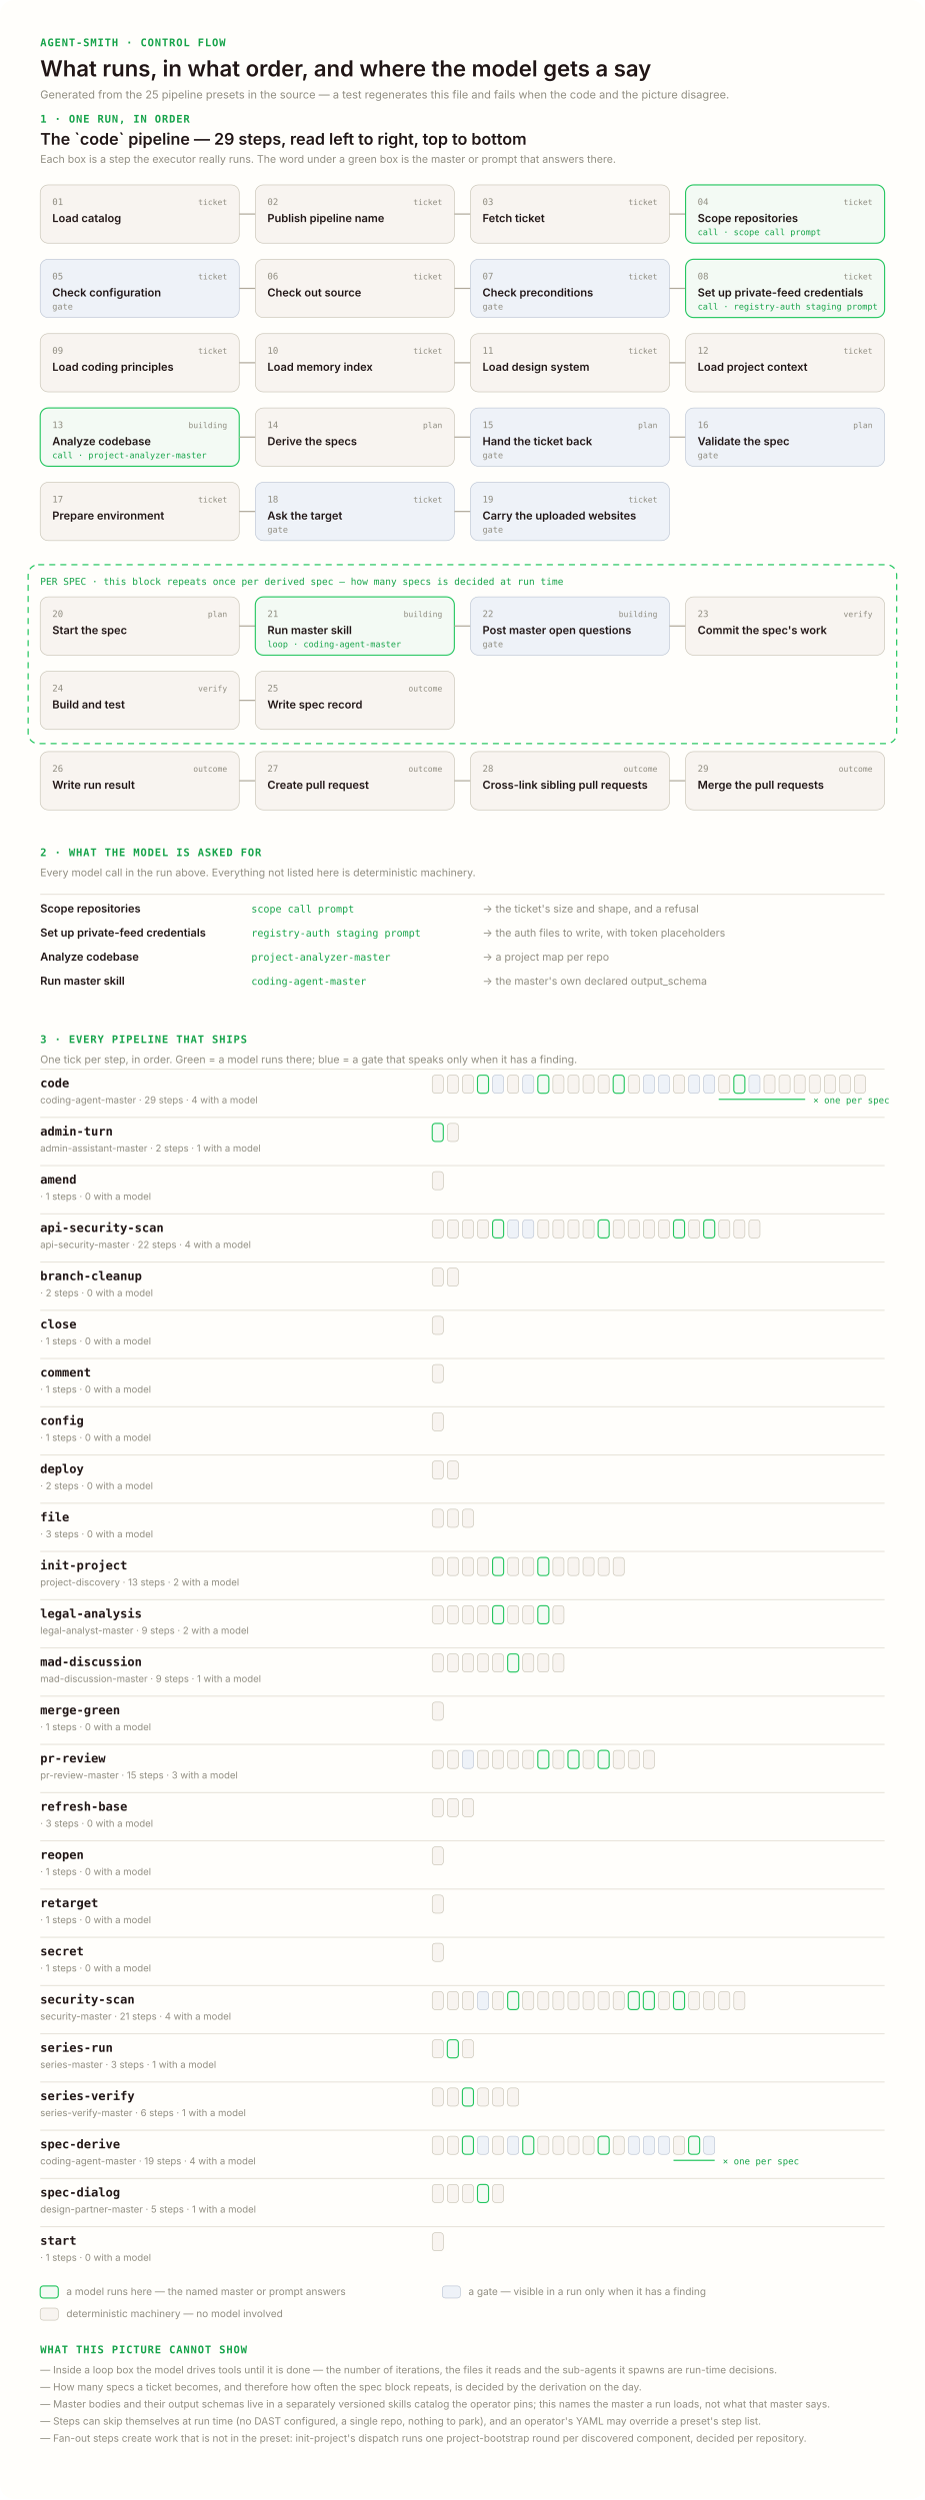
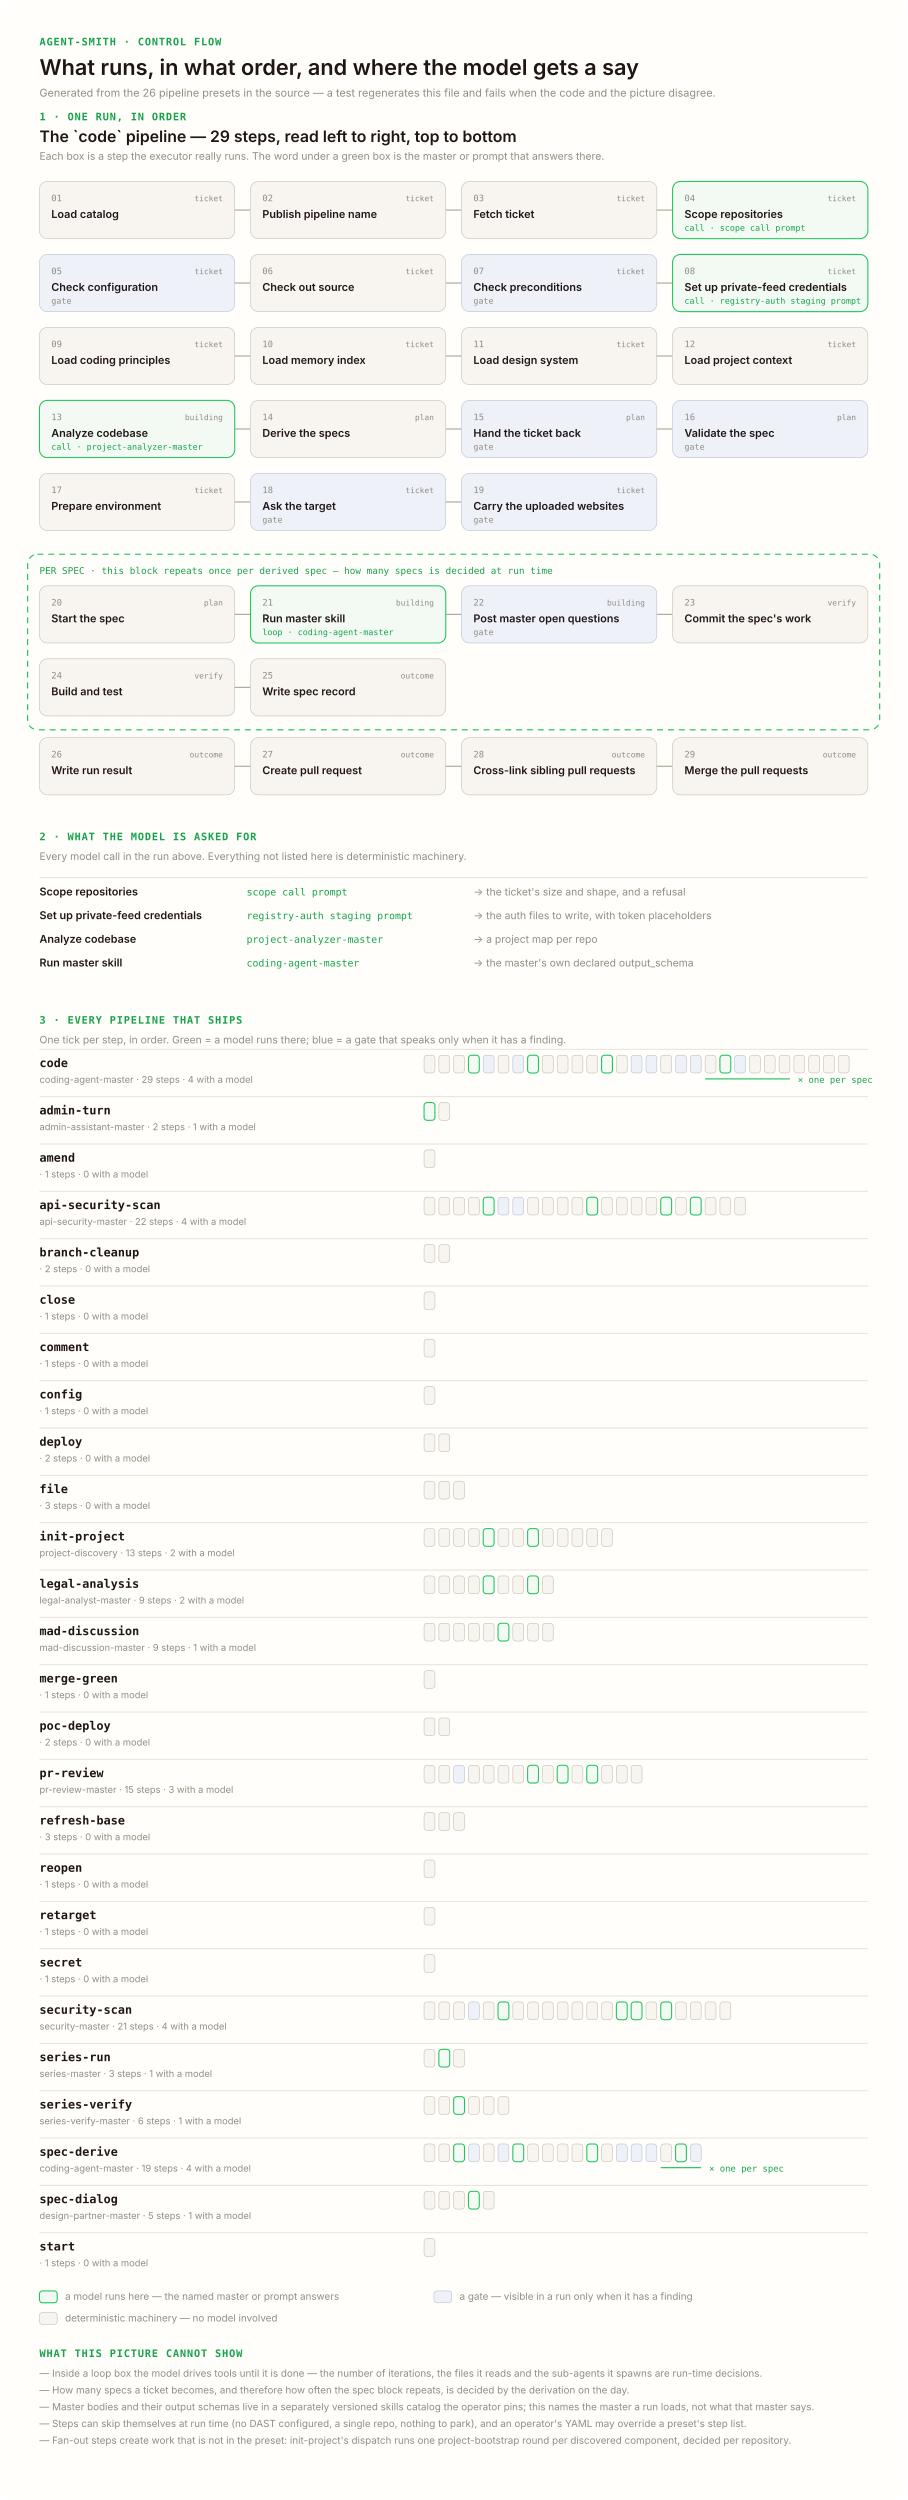
- <svg xmlns="http://www.w3.org/2000/svg" viewBox="0 0 920 2487" role="img" aria-labelledby="cf-title cf-desc">
+ <svg xmlns="http://www.w3.org/2000/svg" viewBox="0 0 920 2535" role="img" aria-labelledby="cf-title cf-desc">
  <style>
    .cf-bg        { fill: #fffefb; }
    .cf-surface   { fill: #f8f4f0; stroke: #c5c0b1; stroke-width: 0.6; }
    .cf-gate      { fill: #eef2f8; stroke: #b7c1d1; stroke-width: 0.6; }
    .cf-model     { fill: #f3faf4; stroke: #22c55e; stroke-width: 1.1; }
    .cf-block     { fill: none;    stroke: #22c55e; stroke-width: 1.2; stroke-dasharray: 6 5; }
    .cf-blockline { stroke: #22c55e; stroke-width: 1.2; }
    .cf-flow      { stroke: #b0a99a; stroke-width: 1.2; }
    .cf-rule      { stroke: #e6e2d8; stroke-width: 1; }
    .cf-text      { fill: #201515; font-family: 'Inter', system-ui, sans-serif; }
    .cf-mute      { fill: #8f8c80; font-family: 'Inter', system-ui, sans-serif; }
    .cf-mono      { fill: #201515; font-family: 'IBM Plex Mono', ui-monospace, monospace; }
    .cf-mono-mute { fill: #8f8c80; font-family: 'IBM Plex Mono', ui-monospace, monospace; }
    .cf-accent    { fill: #16a34a; font-family: 'IBM Plex Mono', ui-monospace, monospace; }
    .cf-tag       { fill: #16a34a; font-family: 'IBM Plex Mono', ui-monospace, monospace; letter-spacing: 0.8px; }
  </style>
-   <rect width="920" height="2487" rx="14" class="cf-bg" />
+   <rect width="920" height="2535" rx="14" class="cf-bg" />
  <text x="40" y="46" class="cf-tag" font-size="10.5" font-weight="600" text-anchor="start">AGENT-SMITH · CONTROL FLOW</text>
  <text x="40" y="76" class="cf-text" font-size="22" font-weight="600" text-anchor="start">What runs, in what order, and where the model gets a say</text>
-   <text x="40" y="98" class="cf-mute" font-size="11" font-weight="400" text-anchor="start">Generated from the 25 pipeline presets in the source — a test regenerates this file and fails when the code and the picture disagree.</text>
+   <text x="40" y="98" class="cf-mute" font-size="11" font-weight="400" text-anchor="start">Generated from the 26 pipeline presets in the source — a test regenerates this file and fails when the code and the picture disagree.</text>
  <text x="40" y="122" class="cf-tag" font-size="10.5" font-weight="600" text-anchor="start">1 · ONE RUN, IN ORDER</text>
  <text x="40" y="144" class="cf-text" font-size="16" font-weight="600" text-anchor="start">The `code` pipeline — 29 steps, read left to right, top to bottom</text>
  <text x="40" y="162" class="cf-mute" font-size="10.5" font-weight="400" text-anchor="start">Each box is a step the executor really runs. The word under a green box is the master or prompt that answers there.</text>
  <rect x="40" y="184" width="198" height="58" rx="8" class="cf-surface" />
  <text x="52" y="204" class="cf-mono-mute" font-size="9" font-weight="400" text-anchor="start">01</text>
  <text x="226" y="204" class="cf-mono-mute" font-size="8" font-weight="400" text-anchor="end">ticket</text>
  <text x="52" y="221" class="cf-text" font-size="11" font-weight="600" text-anchor="start">Load catalog</text>
  <line x1="238" y1="213" x2="254" y2="213" class="cf-flow" />
  <rect x="254" y="184" width="198" height="58" rx="8" class="cf-surface" />
  <text x="266" y="204" class="cf-mono-mute" font-size="9" font-weight="400" text-anchor="start">02</text>
  <text x="440" y="204" class="cf-mono-mute" font-size="8" font-weight="400" text-anchor="end">ticket</text>
  <text x="266" y="221" class="cf-text" font-size="11" font-weight="600" text-anchor="start">Publish pipeline name</text>
  <line x1="452" y1="213" x2="468" y2="213" class="cf-flow" />
  <rect x="468" y="184" width="198" height="58" rx="8" class="cf-surface" />
  <text x="480" y="204" class="cf-mono-mute" font-size="9" font-weight="400" text-anchor="start">03</text>
  <text x="654" y="204" class="cf-mono-mute" font-size="8" font-weight="400" text-anchor="end">ticket</text>
  <text x="480" y="221" class="cf-text" font-size="11" font-weight="600" text-anchor="start">Fetch ticket</text>
  <line x1="666" y1="213" x2="682" y2="213" class="cf-flow" />
  <rect x="682" y="184" width="198" height="58" rx="8" class="cf-model" />
  <text x="694" y="204" class="cf-mono-mute" font-size="9" font-weight="400" text-anchor="start">04</text>
  <text x="868" y="204" class="cf-mono-mute" font-size="8" font-weight="400" text-anchor="end">ticket</text>
  <text x="694" y="221" class="cf-text" font-size="11" font-weight="600" text-anchor="start">Scope repositories</text>
  <text x="694" y="234" class="cf-accent" font-size="8.5" font-weight="400" text-anchor="start">call · scope call prompt</text>
  <rect x="40" y="258" width="198" height="58" rx="8" class="cf-gate" />
  <text x="52" y="278" class="cf-mono-mute" font-size="9" font-weight="400" text-anchor="start">05</text>
  <text x="226" y="278" class="cf-mono-mute" font-size="8" font-weight="400" text-anchor="end">ticket</text>
  <text x="52" y="295" class="cf-text" font-size="11" font-weight="600" text-anchor="start">Check configuration</text>
  <text x="52" y="308" class="cf-mono-mute" font-size="8.5" font-weight="400" text-anchor="start">gate</text>
  <line x1="238" y1="287" x2="254" y2="287" class="cf-flow" />
  <rect x="254" y="258" width="198" height="58" rx="8" class="cf-surface" />
  <text x="266" y="278" class="cf-mono-mute" font-size="9" font-weight="400" text-anchor="start">06</text>
  <text x="440" y="278" class="cf-mono-mute" font-size="8" font-weight="400" text-anchor="end">ticket</text>
  <text x="266" y="295" class="cf-text" font-size="11" font-weight="600" text-anchor="start">Check out source</text>
  <line x1="452" y1="287" x2="468" y2="287" class="cf-flow" />
  <rect x="468" y="258" width="198" height="58" rx="8" class="cf-gate" />
  <text x="480" y="278" class="cf-mono-mute" font-size="9" font-weight="400" text-anchor="start">07</text>
  <text x="654" y="278" class="cf-mono-mute" font-size="8" font-weight="400" text-anchor="end">ticket</text>
  <text x="480" y="295" class="cf-text" font-size="11" font-weight="600" text-anchor="start">Check preconditions</text>
  <text x="480" y="308" class="cf-mono-mute" font-size="8.5" font-weight="400" text-anchor="start">gate</text>
  <line x1="666" y1="287" x2="682" y2="287" class="cf-flow" />
  <rect x="682" y="258" width="198" height="58" rx="8" class="cf-model" />
  <text x="694" y="278" class="cf-mono-mute" font-size="9" font-weight="400" text-anchor="start">08</text>
  <text x="868" y="278" class="cf-mono-mute" font-size="8" font-weight="400" text-anchor="end">ticket</text>
  <text x="694" y="295" class="cf-text" font-size="11" font-weight="600" text-anchor="start">Set up private-feed credentials</text>
  <text x="694" y="308" class="cf-accent" font-size="8.5" font-weight="400" text-anchor="start">call · registry-auth staging prompt</text>
  <rect x="40" y="332" width="198" height="58" rx="8" class="cf-surface" />
  <text x="52" y="352" class="cf-mono-mute" font-size="9" font-weight="400" text-anchor="start">09</text>
  <text x="226" y="352" class="cf-mono-mute" font-size="8" font-weight="400" text-anchor="end">ticket</text>
  <text x="52" y="369" class="cf-text" font-size="11" font-weight="600" text-anchor="start">Load coding principles</text>
  <line x1="238" y1="361" x2="254" y2="361" class="cf-flow" />
  <rect x="254" y="332" width="198" height="58" rx="8" class="cf-surface" />
  <text x="266" y="352" class="cf-mono-mute" font-size="9" font-weight="400" text-anchor="start">10</text>
  <text x="440" y="352" class="cf-mono-mute" font-size="8" font-weight="400" text-anchor="end">ticket</text>
  <text x="266" y="369" class="cf-text" font-size="11" font-weight="600" text-anchor="start">Load memory index</text>
  <line x1="452" y1="361" x2="468" y2="361" class="cf-flow" />
  <rect x="468" y="332" width="198" height="58" rx="8" class="cf-surface" />
  <text x="480" y="352" class="cf-mono-mute" font-size="9" font-weight="400" text-anchor="start">11</text>
  <text x="654" y="352" class="cf-mono-mute" font-size="8" font-weight="400" text-anchor="end">ticket</text>
  <text x="480" y="369" class="cf-text" font-size="11" font-weight="600" text-anchor="start">Load design system</text>
  <line x1="666" y1="361" x2="682" y2="361" class="cf-flow" />
  <rect x="682" y="332" width="198" height="58" rx="8" class="cf-surface" />
  <text x="694" y="352" class="cf-mono-mute" font-size="9" font-weight="400" text-anchor="start">12</text>
  <text x="868" y="352" class="cf-mono-mute" font-size="8" font-weight="400" text-anchor="end">ticket</text>
  <text x="694" y="369" class="cf-text" font-size="11" font-weight="600" text-anchor="start">Load project context</text>
  <rect x="40" y="406" width="198" height="58" rx="8" class="cf-model" />
  <text x="52" y="426" class="cf-mono-mute" font-size="9" font-weight="400" text-anchor="start">13</text>
  <text x="226" y="426" class="cf-mono-mute" font-size="8" font-weight="400" text-anchor="end">building</text>
  <text x="52" y="443" class="cf-text" font-size="11" font-weight="600" text-anchor="start">Analyze codebase</text>
  <text x="52" y="456" class="cf-accent" font-size="8.5" font-weight="400" text-anchor="start">call · project-analyzer-master</text>
  <line x1="238" y1="435" x2="254" y2="435" class="cf-flow" />
  <rect x="254" y="406" width="198" height="58" rx="8" class="cf-surface" />
  <text x="266" y="426" class="cf-mono-mute" font-size="9" font-weight="400" text-anchor="start">14</text>
  <text x="440" y="426" class="cf-mono-mute" font-size="8" font-weight="400" text-anchor="end">plan</text>
  <text x="266" y="443" class="cf-text" font-size="11" font-weight="600" text-anchor="start">Derive the specs</text>
  <line x1="452" y1="435" x2="468" y2="435" class="cf-flow" />
  <rect x="468" y="406" width="198" height="58" rx="8" class="cf-gate" />
  <text x="480" y="426" class="cf-mono-mute" font-size="9" font-weight="400" text-anchor="start">15</text>
  <text x="654" y="426" class="cf-mono-mute" font-size="8" font-weight="400" text-anchor="end">plan</text>
  <text x="480" y="443" class="cf-text" font-size="11" font-weight="600" text-anchor="start">Hand the ticket back</text>
  <text x="480" y="456" class="cf-mono-mute" font-size="8.5" font-weight="400" text-anchor="start">gate</text>
  <line x1="666" y1="435" x2="682" y2="435" class="cf-flow" />
  <rect x="682" y="406" width="198" height="58" rx="8" class="cf-gate" />
  <text x="694" y="426" class="cf-mono-mute" font-size="9" font-weight="400" text-anchor="start">16</text>
  <text x="868" y="426" class="cf-mono-mute" font-size="8" font-weight="400" text-anchor="end">plan</text>
  <text x="694" y="443" class="cf-text" font-size="11" font-weight="600" text-anchor="start">Validate the spec</text>
  <text x="694" y="456" class="cf-mono-mute" font-size="8.5" font-weight="400" text-anchor="start">gate</text>
  <rect x="40" y="480" width="198" height="58" rx="8" class="cf-surface" />
  <text x="52" y="500" class="cf-mono-mute" font-size="9" font-weight="400" text-anchor="start">17</text>
  <text x="226" y="500" class="cf-mono-mute" font-size="8" font-weight="400" text-anchor="end">ticket</text>
  <text x="52" y="517" class="cf-text" font-size="11" font-weight="600" text-anchor="start">Prepare environment</text>
  <line x1="238" y1="509" x2="254" y2="509" class="cf-flow" />
  <rect x="254" y="480" width="198" height="58" rx="8" class="cf-gate" />
  <text x="266" y="500" class="cf-mono-mute" font-size="9" font-weight="400" text-anchor="start">18</text>
  <text x="440" y="500" class="cf-mono-mute" font-size="8" font-weight="400" text-anchor="end">ticket</text>
  <text x="266" y="517" class="cf-text" font-size="11" font-weight="600" text-anchor="start">Ask the target</text>
  <text x="266" y="530" class="cf-mono-mute" font-size="8.5" font-weight="400" text-anchor="start">gate</text>
  <line x1="452" y1="509" x2="468" y2="509" class="cf-flow" />
  <rect x="468" y="480" width="198" height="58" rx="8" class="cf-gate" />
  <text x="480" y="500" class="cf-mono-mute" font-size="9" font-weight="400" text-anchor="start">19</text>
  <text x="654" y="500" class="cf-mono-mute" font-size="8" font-weight="400" text-anchor="end">ticket</text>
  <text x="480" y="517" class="cf-text" font-size="11" font-weight="600" text-anchor="start">Carry the uploaded websites</text>
  <text x="480" y="530" class="cf-mono-mute" font-size="8.5" font-weight="400" text-anchor="start">gate</text>
  <rect x="28" y="562" width="864" height="178" rx="10" class="cf-block" />
  <text x="40" y="582" class="cf-accent" font-size="9.5" font-weight="400" text-anchor="start">PER SPEC · this block repeats once per derived spec — how many specs is decided at run time</text>
  <rect x="40" y="594" width="198" height="58" rx="8" class="cf-surface" />
  <text x="52" y="614" class="cf-mono-mute" font-size="9" font-weight="400" text-anchor="start">20</text>
  <text x="226" y="614" class="cf-mono-mute" font-size="8" font-weight="400" text-anchor="end">plan</text>
  <text x="52" y="631" class="cf-text" font-size="11" font-weight="600" text-anchor="start">Start the spec</text>
  <line x1="238" y1="623" x2="254" y2="623" class="cf-flow" />
  <rect x="254" y="594" width="198" height="58" rx="8" class="cf-model" />
  <text x="266" y="614" class="cf-mono-mute" font-size="9" font-weight="400" text-anchor="start">21</text>
  <text x="440" y="614" class="cf-mono-mute" font-size="8" font-weight="400" text-anchor="end">building</text>
  <text x="266" y="631" class="cf-text" font-size="11" font-weight="600" text-anchor="start">Run master skill</text>
  <text x="266" y="644" class="cf-accent" font-size="8.5" font-weight="400" text-anchor="start">loop · coding-agent-master</text>
  <line x1="452" y1="623" x2="468" y2="623" class="cf-flow" />
  <rect x="468" y="594" width="198" height="58" rx="8" class="cf-gate" />
  <text x="480" y="614" class="cf-mono-mute" font-size="9" font-weight="400" text-anchor="start">22</text>
  <text x="654" y="614" class="cf-mono-mute" font-size="8" font-weight="400" text-anchor="end">building</text>
  <text x="480" y="631" class="cf-text" font-size="11" font-weight="600" text-anchor="start">Post master open questions</text>
  <text x="480" y="644" class="cf-mono-mute" font-size="8.5" font-weight="400" text-anchor="start">gate</text>
  <line x1="666" y1="623" x2="682" y2="623" class="cf-flow" />
  <rect x="682" y="594" width="198" height="58" rx="8" class="cf-surface" />
  <text x="694" y="614" class="cf-mono-mute" font-size="9" font-weight="400" text-anchor="start">23</text>
  <text x="868" y="614" class="cf-mono-mute" font-size="8" font-weight="400" text-anchor="end">verify</text>
  <text x="694" y="631" class="cf-text" font-size="11" font-weight="600" text-anchor="start">Commit the spec's work</text>
  <rect x="40" y="668" width="198" height="58" rx="8" class="cf-surface" />
  <text x="52" y="688" class="cf-mono-mute" font-size="9" font-weight="400" text-anchor="start">24</text>
  <text x="226" y="688" class="cf-mono-mute" font-size="8" font-weight="400" text-anchor="end">verify</text>
  <text x="52" y="705" class="cf-text" font-size="11" font-weight="600" text-anchor="start">Build and test</text>
  <line x1="238" y1="697" x2="254" y2="697" class="cf-flow" />
  <rect x="254" y="668" width="198" height="58" rx="8" class="cf-surface" />
  <text x="266" y="688" class="cf-mono-mute" font-size="9" font-weight="400" text-anchor="start">25</text>
  <text x="440" y="688" class="cf-mono-mute" font-size="8" font-weight="400" text-anchor="end">outcome</text>
  <text x="266" y="705" class="cf-text" font-size="11" font-weight="600" text-anchor="start">Write spec record</text>
  <rect x="40" y="748" width="198" height="58" rx="8" class="cf-surface" />
  <text x="52" y="768" class="cf-mono-mute" font-size="9" font-weight="400" text-anchor="start">26</text>
  <text x="226" y="768" class="cf-mono-mute" font-size="8" font-weight="400" text-anchor="end">outcome</text>
  <text x="52" y="785" class="cf-text" font-size="11" font-weight="600" text-anchor="start">Write run result</text>
  <line x1="238" y1="777" x2="254" y2="777" class="cf-flow" />
  <rect x="254" y="748" width="198" height="58" rx="8" class="cf-surface" />
  <text x="266" y="768" class="cf-mono-mute" font-size="9" font-weight="400" text-anchor="start">27</text>
  <text x="440" y="768" class="cf-mono-mute" font-size="8" font-weight="400" text-anchor="end">outcome</text>
  <text x="266" y="785" class="cf-text" font-size="11" font-weight="600" text-anchor="start">Create pull request</text>
  <line x1="452" y1="777" x2="468" y2="777" class="cf-flow" />
  <rect x="468" y="748" width="198" height="58" rx="8" class="cf-surface" />
  <text x="480" y="768" class="cf-mono-mute" font-size="9" font-weight="400" text-anchor="start">28</text>
  <text x="654" y="768" class="cf-mono-mute" font-size="8" font-weight="400" text-anchor="end">outcome</text>
  <text x="480" y="785" class="cf-text" font-size="11" font-weight="600" text-anchor="start">Cross-link sibling pull requests</text>
  <line x1="666" y1="777" x2="682" y2="777" class="cf-flow" />
  <rect x="682" y="748" width="198" height="58" rx="8" class="cf-surface" />
  <text x="694" y="768" class="cf-mono-mute" font-size="9" font-weight="400" text-anchor="start">29</text>
  <text x="868" y="768" class="cf-mono-mute" font-size="8" font-weight="400" text-anchor="end">outcome</text>
  <text x="694" y="785" class="cf-text" font-size="11" font-weight="600" text-anchor="start">Merge the pull requests</text>
  <text x="40" y="852" class="cf-tag" font-size="10.5" font-weight="600" text-anchor="start">2 · WHAT THE MODEL IS ASKED FOR</text>
  <text x="40" y="872" class="cf-mute" font-size="10.5" font-weight="400" text-anchor="start">Every model call in the run above. Everything not listed here is deterministic machinery.</text>
  <line x1="40" y1="890" x2="880" y2="890" class="cf-rule" />
  <text x="40" y="908" class="cf-text" font-size="11" font-weight="600" text-anchor="start">Scope repositories</text>
  <text x="250" y="908" class="cf-accent" font-size="10" font-weight="400" text-anchor="start">scope call prompt</text>
  <text x="480" y="908" class="cf-mute" font-size="10.5" font-weight="400" text-anchor="start">→ the ticket's size and shape, and a refusal</text>
  <text x="40" y="932" class="cf-text" font-size="11" font-weight="600" text-anchor="start">Set up private-feed credentials</text>
  <text x="250" y="932" class="cf-accent" font-size="10" font-weight="400" text-anchor="start">registry-auth staging prompt</text>
  <text x="480" y="932" class="cf-mute" font-size="10.5" font-weight="400" text-anchor="start">→ the auth files to write, with token placeholders</text>
  <text x="40" y="956" class="cf-text" font-size="11" font-weight="600" text-anchor="start">Analyze codebase</text>
  <text x="250" y="956" class="cf-accent" font-size="10" font-weight="400" text-anchor="start">project-analyzer-master</text>
  <text x="480" y="956" class="cf-mute" font-size="10.5" font-weight="400" text-anchor="start">→ a project map per repo</text>
  <text x="40" y="980" class="cf-text" font-size="11" font-weight="600" text-anchor="start">Run master skill</text>
  <text x="250" y="980" class="cf-accent" font-size="10" font-weight="400" text-anchor="start">coding-agent-master</text>
  <text x="480" y="980" class="cf-mute" font-size="10.5" font-weight="400" text-anchor="start">→ the master's own declared output_schema</text>
  <text x="40" y="1038" class="cf-tag" font-size="10.5" font-weight="600" text-anchor="start">3 · EVERY PIPELINE THAT SHIPS</text>
  <text x="40" y="1058" class="cf-mute" font-size="10.5" font-weight="400" text-anchor="start">One tick per step, in order. Green = a model runs there; blue = a gate that speaks only when it has a finding.</text>
  <line x1="40" y1="1064" x2="880" y2="1064" class="cf-rule" />
  <text x="40" y="1082" class="cf-mono" font-size="12" font-weight="600" text-anchor="start">code</text>
  <text x="40" y="1098" class="cf-mute" font-size="9.5" font-weight="400" text-anchor="start">coding-agent-master · 29 steps · 4 with a model</text>
  <rect x="430" y="1070" width="11" height="18" rx="3" class="cf-surface" />
  <rect x="445" y="1070" width="11" height="18" rx="3" class="cf-surface" />
  <rect x="460" y="1070" width="11" height="18" rx="3" class="cf-surface" />
  <rect x="475" y="1070" width="11" height="18" rx="3" class="cf-model" />
  <rect x="490" y="1070" width="11" height="18" rx="3" class="cf-gate" />
  <rect x="505" y="1070" width="11" height="18" rx="3" class="cf-surface" />
  <rect x="520" y="1070" width="11" height="18" rx="3" class="cf-gate" />
  <rect x="535" y="1070" width="11" height="18" rx="3" class="cf-model" />
  <rect x="550" y="1070" width="11" height="18" rx="3" class="cf-surface" />
  <rect x="565" y="1070" width="11" height="18" rx="3" class="cf-surface" />
  <rect x="580" y="1070" width="11" height="18" rx="3" class="cf-surface" />
  <rect x="595" y="1070" width="11" height="18" rx="3" class="cf-surface" />
  <rect x="610" y="1070" width="11" height="18" rx="3" class="cf-model" />
  <rect x="625" y="1070" width="11" height="18" rx="3" class="cf-surface" />
  <rect x="640" y="1070" width="11" height="18" rx="3" class="cf-gate" />
  <rect x="655" y="1070" width="11" height="18" rx="3" class="cf-gate" />
  <rect x="670" y="1070" width="11" height="18" rx="3" class="cf-surface" />
  <rect x="685" y="1070" width="11" height="18" rx="3" class="cf-gate" />
  <rect x="700" y="1070" width="11" height="18" rx="3" class="cf-gate" />
  <rect x="715" y="1070" width="11" height="18" rx="3" class="cf-surface" />
  <rect x="730" y="1070" width="11" height="18" rx="3" class="cf-model" />
  <rect x="745" y="1070" width="11" height="18" rx="3" class="cf-gate" />
  <rect x="760" y="1070" width="11" height="18" rx="3" class="cf-surface" />
  <rect x="775" y="1070" width="11" height="18" rx="3" class="cf-surface" />
  <rect x="790" y="1070" width="11" height="18" rx="3" class="cf-surface" />
  <rect x="805" y="1070" width="11" height="18" rx="3" class="cf-surface" />
  <rect x="820" y="1070" width="11" height="18" rx="3" class="cf-surface" />
  <rect x="835" y="1070" width="11" height="18" rx="3" class="cf-surface" />
  <rect x="850" y="1070" width="11" height="18" rx="3" class="cf-surface" />
  <line x1="715" y1="1094" x2="801" y2="1094" class="cf-blockline" />
  <text x="809" y="1098" class="cf-accent" font-size="9" font-weight="400" text-anchor="start">× one per spec</text>
  <line x1="40" y1="1112" x2="880" y2="1112" class="cf-rule" />
  <text x="40" y="1130" class="cf-mono" font-size="12" font-weight="600" text-anchor="start">admin-turn</text>
  <text x="40" y="1146" class="cf-mute" font-size="9.5" font-weight="400" text-anchor="start">admin-assistant-master · 2 steps · 1 with a model</text>
  <rect x="430" y="1118" width="11" height="18" rx="3" class="cf-model" />
  <rect x="445" y="1118" width="11" height="18" rx="3" class="cf-surface" />
  <line x1="40" y1="1160" x2="880" y2="1160" class="cf-rule" />
  <text x="40" y="1178" class="cf-mono" font-size="12" font-weight="600" text-anchor="start">amend</text>
  <text x="40" y="1194" class="cf-mute" font-size="9.5" font-weight="400" text-anchor="start"> · 1 steps · 0 with a model</text>
  <rect x="430" y="1166" width="11" height="18" rx="3" class="cf-surface" />
  <line x1="40" y1="1208" x2="880" y2="1208" class="cf-rule" />
  <text x="40" y="1226" class="cf-mono" font-size="12" font-weight="600" text-anchor="start">api-security-scan</text>
  <text x="40" y="1242" class="cf-mute" font-size="9.5" font-weight="400" text-anchor="start">api-security-master · 22 steps · 4 with a model</text>
  <rect x="430" y="1214" width="11" height="18" rx="3" class="cf-surface" />
  <rect x="445" y="1214" width="11" height="18" rx="3" class="cf-surface" />
  <rect x="460" y="1214" width="11" height="18" rx="3" class="cf-surface" />
  <rect x="475" y="1214" width="11" height="18" rx="3" class="cf-surface" />
  <rect x="490" y="1214" width="11" height="18" rx="3" class="cf-model" />
  <rect x="505" y="1214" width="11" height="18" rx="3" class="cf-gate" />
  <rect x="520" y="1214" width="11" height="18" rx="3" class="cf-gate" />
  <rect x="535" y="1214" width="11" height="18" rx="3" class="cf-surface" />
  <rect x="550" y="1214" width="11" height="18" rx="3" class="cf-surface" />
  <rect x="565" y="1214" width="11" height="18" rx="3" class="cf-surface" />
  <rect x="580" y="1214" width="11" height="18" rx="3" class="cf-surface" />
  <rect x="595" y="1214" width="11" height="18" rx="3" class="cf-model" />
  <rect x="610" y="1214" width="11" height="18" rx="3" class="cf-surface" />
  <rect x="625" y="1214" width="11" height="18" rx="3" class="cf-surface" />
  <rect x="640" y="1214" width="11" height="18" rx="3" class="cf-surface" />
  <rect x="655" y="1214" width="11" height="18" rx="3" class="cf-surface" />
  <rect x="670" y="1214" width="11" height="18" rx="3" class="cf-model" />
  <rect x="685" y="1214" width="11" height="18" rx="3" class="cf-surface" />
  <rect x="700" y="1214" width="11" height="18" rx="3" class="cf-model" />
  <rect x="715" y="1214" width="11" height="18" rx="3" class="cf-surface" />
  <rect x="730" y="1214" width="11" height="18" rx="3" class="cf-surface" />
  <rect x="745" y="1214" width="11" height="18" rx="3" class="cf-surface" />
  <line x1="40" y1="1256" x2="880" y2="1256" class="cf-rule" />
  <text x="40" y="1274" class="cf-mono" font-size="12" font-weight="600" text-anchor="start">branch-cleanup</text>
  <text x="40" y="1290" class="cf-mute" font-size="9.5" font-weight="400" text-anchor="start"> · 2 steps · 0 with a model</text>
  <rect x="430" y="1262" width="11" height="18" rx="3" class="cf-surface" />
  <rect x="445" y="1262" width="11" height="18" rx="3" class="cf-surface" />
  <line x1="40" y1="1304" x2="880" y2="1304" class="cf-rule" />
  <text x="40" y="1322" class="cf-mono" font-size="12" font-weight="600" text-anchor="start">close</text>
  <text x="40" y="1338" class="cf-mute" font-size="9.5" font-weight="400" text-anchor="start"> · 1 steps · 0 with a model</text>
  <rect x="430" y="1310" width="11" height="18" rx="3" class="cf-surface" />
  <line x1="40" y1="1352" x2="880" y2="1352" class="cf-rule" />
  <text x="40" y="1370" class="cf-mono" font-size="12" font-weight="600" text-anchor="start">comment</text>
  <text x="40" y="1386" class="cf-mute" font-size="9.5" font-weight="400" text-anchor="start"> · 1 steps · 0 with a model</text>
  <rect x="430" y="1358" width="11" height="18" rx="3" class="cf-surface" />
  <line x1="40" y1="1400" x2="880" y2="1400" class="cf-rule" />
  <text x="40" y="1418" class="cf-mono" font-size="12" font-weight="600" text-anchor="start">config</text>
  <text x="40" y="1434" class="cf-mute" font-size="9.5" font-weight="400" text-anchor="start"> · 1 steps · 0 with a model</text>
  <rect x="430" y="1406" width="11" height="18" rx="3" class="cf-surface" />
  <line x1="40" y1="1448" x2="880" y2="1448" class="cf-rule" />
  <text x="40" y="1466" class="cf-mono" font-size="12" font-weight="600" text-anchor="start">deploy</text>
  <text x="40" y="1482" class="cf-mute" font-size="9.5" font-weight="400" text-anchor="start"> · 2 steps · 0 with a model</text>
  <rect x="430" y="1454" width="11" height="18" rx="3" class="cf-surface" />
  <rect x="445" y="1454" width="11" height="18" rx="3" class="cf-surface" />
  <line x1="40" y1="1496" x2="880" y2="1496" class="cf-rule" />
  <text x="40" y="1514" class="cf-mono" font-size="12" font-weight="600" text-anchor="start">file</text>
  <text x="40" y="1530" class="cf-mute" font-size="9.5" font-weight="400" text-anchor="start"> · 3 steps · 0 with a model</text>
  <rect x="430" y="1502" width="11" height="18" rx="3" class="cf-surface" />
  <rect x="445" y="1502" width="11" height="18" rx="3" class="cf-surface" />
  <rect x="460" y="1502" width="11" height="18" rx="3" class="cf-surface" />
  <line x1="40" y1="1544" x2="880" y2="1544" class="cf-rule" />
  <text x="40" y="1562" class="cf-mono" font-size="12" font-weight="600" text-anchor="start">init-project</text>
  <text x="40" y="1578" class="cf-mute" font-size="9.5" font-weight="400" text-anchor="start">project-discovery · 13 steps · 2 with a model</text>
  <rect x="430" y="1550" width="11" height="18" rx="3" class="cf-surface" />
  <rect x="445" y="1550" width="11" height="18" rx="3" class="cf-surface" />
  <rect x="460" y="1550" width="11" height="18" rx="3" class="cf-surface" />
  <rect x="475" y="1550" width="11" height="18" rx="3" class="cf-surface" />
  <rect x="490" y="1550" width="11" height="18" rx="3" class="cf-model" />
  <rect x="505" y="1550" width="11" height="18" rx="3" class="cf-surface" />
  <rect x="520" y="1550" width="11" height="18" rx="3" class="cf-surface" />
  <rect x="535" y="1550" width="11" height="18" rx="3" class="cf-model" />
  <rect x="550" y="1550" width="11" height="18" rx="3" class="cf-surface" />
  <rect x="565" y="1550" width="11" height="18" rx="3" class="cf-surface" />
  <rect x="580" y="1550" width="11" height="18" rx="3" class="cf-surface" />
  <rect x="595" y="1550" width="11" height="18" rx="3" class="cf-surface" />
  <rect x="610" y="1550" width="11" height="18" rx="3" class="cf-surface" />
  <line x1="40" y1="1592" x2="880" y2="1592" class="cf-rule" />
  <text x="40" y="1610" class="cf-mono" font-size="12" font-weight="600" text-anchor="start">legal-analysis</text>
  <text x="40" y="1626" class="cf-mute" font-size="9.5" font-weight="400" text-anchor="start">legal-analyst-master · 9 steps · 2 with a model</text>
  <rect x="430" y="1598" width="11" height="18" rx="3" class="cf-surface" />
  <rect x="445" y="1598" width="11" height="18" rx="3" class="cf-surface" />
  <rect x="460" y="1598" width="11" height="18" rx="3" class="cf-surface" />
  <rect x="475" y="1598" width="11" height="18" rx="3" class="cf-surface" />
  <rect x="490" y="1598" width="11" height="18" rx="3" class="cf-model" />
  <rect x="505" y="1598" width="11" height="18" rx="3" class="cf-surface" />
  <rect x="520" y="1598" width="11" height="18" rx="3" class="cf-surface" />
  <rect x="535" y="1598" width="11" height="18" rx="3" class="cf-model" />
  <rect x="550" y="1598" width="11" height="18" rx="3" class="cf-surface" />
  <line x1="40" y1="1640" x2="880" y2="1640" class="cf-rule" />
  <text x="40" y="1658" class="cf-mono" font-size="12" font-weight="600" text-anchor="start">mad-discussion</text>
  <text x="40" y="1674" class="cf-mute" font-size="9.5" font-weight="400" text-anchor="start">mad-discussion-master · 9 steps · 1 with a model</text>
  <rect x="430" y="1646" width="11" height="18" rx="3" class="cf-surface" />
  <rect x="445" y="1646" width="11" height="18" rx="3" class="cf-surface" />
  <rect x="460" y="1646" width="11" height="18" rx="3" class="cf-surface" />
  <rect x="475" y="1646" width="11" height="18" rx="3" class="cf-surface" />
  <rect x="490" y="1646" width="11" height="18" rx="3" class="cf-surface" />
  <rect x="505" y="1646" width="11" height="18" rx="3" class="cf-model" />
  <rect x="520" y="1646" width="11" height="18" rx="3" class="cf-surface" />
  <rect x="535" y="1646" width="11" height="18" rx="3" class="cf-surface" />
  <rect x="550" y="1646" width="11" height="18" rx="3" class="cf-surface" />
  <line x1="40" y1="1688" x2="880" y2="1688" class="cf-rule" />
  <text x="40" y="1706" class="cf-mono" font-size="12" font-weight="600" text-anchor="start">merge-green</text>
  <text x="40" y="1722" class="cf-mute" font-size="9.5" font-weight="400" text-anchor="start"> · 1 steps · 0 with a model</text>
  <rect x="430" y="1694" width="11" height="18" rx="3" class="cf-surface" />
  <line x1="40" y1="1736" x2="880" y2="1736" class="cf-rule" />
-   <text x="40" y="1754" class="cf-mono" font-size="12" font-weight="600" text-anchor="start">pr-review</text>
-   <text x="40" y="1770" class="cf-mute" font-size="9.5" font-weight="400" text-anchor="start">pr-review-master · 15 steps · 3 with a model</text>
+   <text x="40" y="1754" class="cf-mono" font-size="12" font-weight="600" text-anchor="start">poc-deploy</text>
+   <text x="40" y="1770" class="cf-mute" font-size="9.5" font-weight="400" text-anchor="start"> · 2 steps · 0 with a model</text>
  <rect x="430" y="1742" width="11" height="18" rx="3" class="cf-surface" />
  <rect x="445" y="1742" width="11" height="18" rx="3" class="cf-surface" />
-   <rect x="460" y="1742" width="11" height="18" rx="3" class="cf-gate" />
-   <rect x="475" y="1742" width="11" height="18" rx="3" class="cf-surface" />
-   <rect x="490" y="1742" width="11" height="18" rx="3" class="cf-surface" />
-   <rect x="505" y="1742" width="11" height="18" rx="3" class="cf-surface" />
-   <rect x="520" y="1742" width="11" height="18" rx="3" class="cf-surface" />
-   <rect x="535" y="1742" width="11" height="18" rx="3" class="cf-model" />
-   <rect x="550" y="1742" width="11" height="18" rx="3" class="cf-surface" />
-   <rect x="565" y="1742" width="11" height="18" rx="3" class="cf-model" />
-   <rect x="580" y="1742" width="11" height="18" rx="3" class="cf-surface" />
-   <rect x="595" y="1742" width="11" height="18" rx="3" class="cf-model" />
-   <rect x="610" y="1742" width="11" height="18" rx="3" class="cf-surface" />
-   <rect x="625" y="1742" width="11" height="18" rx="3" class="cf-surface" />
-   <rect x="640" y="1742" width="11" height="18" rx="3" class="cf-surface" />
  <line x1="40" y1="1784" x2="880" y2="1784" class="cf-rule" />
-   <text x="40" y="1802" class="cf-mono" font-size="12" font-weight="600" text-anchor="start">refresh-base</text>
-   <text x="40" y="1818" class="cf-mute" font-size="9.5" font-weight="400" text-anchor="start"> · 3 steps · 0 with a model</text>
+   <text x="40" y="1802" class="cf-mono" font-size="12" font-weight="600" text-anchor="start">pr-review</text>
+   <text x="40" y="1818" class="cf-mute" font-size="9.5" font-weight="400" text-anchor="start">pr-review-master · 15 steps · 3 with a model</text>
  <rect x="430" y="1790" width="11" height="18" rx="3" class="cf-surface" />
  <rect x="445" y="1790" width="11" height="18" rx="3" class="cf-surface" />
-   <rect x="460" y="1790" width="11" height="18" rx="3" class="cf-surface" />
+   <rect x="460" y="1790" width="11" height="18" rx="3" class="cf-gate" />
+   <rect x="475" y="1790" width="11" height="18" rx="3" class="cf-surface" />
+   <rect x="490" y="1790" width="11" height="18" rx="3" class="cf-surface" />
+   <rect x="505" y="1790" width="11" height="18" rx="3" class="cf-surface" />
+   <rect x="520" y="1790" width="11" height="18" rx="3" class="cf-surface" />
+   <rect x="535" y="1790" width="11" height="18" rx="3" class="cf-model" />
+   <rect x="550" y="1790" width="11" height="18" rx="3" class="cf-surface" />
+   <rect x="565" y="1790" width="11" height="18" rx="3" class="cf-model" />
+   <rect x="580" y="1790" width="11" height="18" rx="3" class="cf-surface" />
+   <rect x="595" y="1790" width="11" height="18" rx="3" class="cf-model" />
+   <rect x="610" y="1790" width="11" height="18" rx="3" class="cf-surface" />
+   <rect x="625" y="1790" width="11" height="18" rx="3" class="cf-surface" />
+   <rect x="640" y="1790" width="11" height="18" rx="3" class="cf-surface" />
  <line x1="40" y1="1832" x2="880" y2="1832" class="cf-rule" />
-   <text x="40" y="1850" class="cf-mono" font-size="12" font-weight="600" text-anchor="start">reopen</text>
-   <text x="40" y="1866" class="cf-mute" font-size="9.5" font-weight="400" text-anchor="start"> · 1 steps · 0 with a model</text>
+   <text x="40" y="1850" class="cf-mono" font-size="12" font-weight="600" text-anchor="start">refresh-base</text>
+   <text x="40" y="1866" class="cf-mute" font-size="9.5" font-weight="400" text-anchor="start"> · 3 steps · 0 with a model</text>
  <rect x="430" y="1838" width="11" height="18" rx="3" class="cf-surface" />
+   <rect x="445" y="1838" width="11" height="18" rx="3" class="cf-surface" />
+   <rect x="460" y="1838" width="11" height="18" rx="3" class="cf-surface" />
  <line x1="40" y1="1880" x2="880" y2="1880" class="cf-rule" />
-   <text x="40" y="1898" class="cf-mono" font-size="12" font-weight="600" text-anchor="start">retarget</text>
+   <text x="40" y="1898" class="cf-mono" font-size="12" font-weight="600" text-anchor="start">reopen</text>
  <text x="40" y="1914" class="cf-mute" font-size="9.5" font-weight="400" text-anchor="start"> · 1 steps · 0 with a model</text>
  <rect x="430" y="1886" width="11" height="18" rx="3" class="cf-surface" />
  <line x1="40" y1="1928" x2="880" y2="1928" class="cf-rule" />
-   <text x="40" y="1946" class="cf-mono" font-size="12" font-weight="600" text-anchor="start">secret</text>
+   <text x="40" y="1946" class="cf-mono" font-size="12" font-weight="600" text-anchor="start">retarget</text>
  <text x="40" y="1962" class="cf-mute" font-size="9.5" font-weight="400" text-anchor="start"> · 1 steps · 0 with a model</text>
  <rect x="430" y="1934" width="11" height="18" rx="3" class="cf-surface" />
  <line x1="40" y1="1976" x2="880" y2="1976" class="cf-rule" />
-   <text x="40" y="1994" class="cf-mono" font-size="12" font-weight="600" text-anchor="start">security-scan</text>
-   <text x="40" y="2010" class="cf-mute" font-size="9.5" font-weight="400" text-anchor="start">security-master · 21 steps · 4 with a model</text>
+   <text x="40" y="1994" class="cf-mono" font-size="12" font-weight="600" text-anchor="start">secret</text>
+   <text x="40" y="2010" class="cf-mute" font-size="9.5" font-weight="400" text-anchor="start"> · 1 steps · 0 with a model</text>
  <rect x="430" y="1982" width="11" height="18" rx="3" class="cf-surface" />
-   <rect x="445" y="1982" width="11" height="18" rx="3" class="cf-surface" />
-   <rect x="460" y="1982" width="11" height="18" rx="3" class="cf-surface" />
-   <rect x="475" y="1982" width="11" height="18" rx="3" class="cf-gate" />
-   <rect x="490" y="1982" width="11" height="18" rx="3" class="cf-surface" />
-   <rect x="505" y="1982" width="11" height="18" rx="3" class="cf-model" />
-   <rect x="520" y="1982" width="11" height="18" rx="3" class="cf-surface" />
-   <rect x="535" y="1982" width="11" height="18" rx="3" class="cf-surface" />
-   <rect x="550" y="1982" width="11" height="18" rx="3" class="cf-surface" />
-   <rect x="565" y="1982" width="11" height="18" rx="3" class="cf-surface" />
-   <rect x="580" y="1982" width="11" height="18" rx="3" class="cf-surface" />
-   <rect x="595" y="1982" width="11" height="18" rx="3" class="cf-surface" />
-   <rect x="610" y="1982" width="11" height="18" rx="3" class="cf-surface" />
-   <rect x="625" y="1982" width="11" height="18" rx="3" class="cf-model" />
-   <rect x="640" y="1982" width="11" height="18" rx="3" class="cf-model" />
-   <rect x="655" y="1982" width="11" height="18" rx="3" class="cf-surface" />
-   <rect x="670" y="1982" width="11" height="18" rx="3" class="cf-model" />
-   <rect x="685" y="1982" width="11" height="18" rx="3" class="cf-surface" />
-   <rect x="700" y="1982" width="11" height="18" rx="3" class="cf-surface" />
-   <rect x="715" y="1982" width="11" height="18" rx="3" class="cf-surface" />
-   <rect x="730" y="1982" width="11" height="18" rx="3" class="cf-surface" />
  <line x1="40" y1="2024" x2="880" y2="2024" class="cf-rule" />
-   <text x="40" y="2042" class="cf-mono" font-size="12" font-weight="600" text-anchor="start">series-run</text>
-   <text x="40" y="2058" class="cf-mute" font-size="9.5" font-weight="400" text-anchor="start">series-master · 3 steps · 1 with a model</text>
+   <text x="40" y="2042" class="cf-mono" font-size="12" font-weight="600" text-anchor="start">security-scan</text>
+   <text x="40" y="2058" class="cf-mute" font-size="9.5" font-weight="400" text-anchor="start">security-master · 21 steps · 4 with a model</text>
  <rect x="430" y="2030" width="11" height="18" rx="3" class="cf-surface" />
-   <rect x="445" y="2030" width="11" height="18" rx="3" class="cf-model" />
+   <rect x="445" y="2030" width="11" height="18" rx="3" class="cf-surface" />
  <rect x="460" y="2030" width="11" height="18" rx="3" class="cf-surface" />
+   <rect x="475" y="2030" width="11" height="18" rx="3" class="cf-gate" />
+   <rect x="490" y="2030" width="11" height="18" rx="3" class="cf-surface" />
+   <rect x="505" y="2030" width="11" height="18" rx="3" class="cf-model" />
+   <rect x="520" y="2030" width="11" height="18" rx="3" class="cf-surface" />
+   <rect x="535" y="2030" width="11" height="18" rx="3" class="cf-surface" />
+   <rect x="550" y="2030" width="11" height="18" rx="3" class="cf-surface" />
+   <rect x="565" y="2030" width="11" height="18" rx="3" class="cf-surface" />
+   <rect x="580" y="2030" width="11" height="18" rx="3" class="cf-surface" />
+   <rect x="595" y="2030" width="11" height="18" rx="3" class="cf-surface" />
+   <rect x="610" y="2030" width="11" height="18" rx="3" class="cf-surface" />
+   <rect x="625" y="2030" width="11" height="18" rx="3" class="cf-model" />
+   <rect x="640" y="2030" width="11" height="18" rx="3" class="cf-model" />
+   <rect x="655" y="2030" width="11" height="18" rx="3" class="cf-surface" />
+   <rect x="670" y="2030" width="11" height="18" rx="3" class="cf-model" />
+   <rect x="685" y="2030" width="11" height="18" rx="3" class="cf-surface" />
+   <rect x="700" y="2030" width="11" height="18" rx="3" class="cf-surface" />
+   <rect x="715" y="2030" width="11" height="18" rx="3" class="cf-surface" />
+   <rect x="730" y="2030" width="11" height="18" rx="3" class="cf-surface" />
  <line x1="40" y1="2072" x2="880" y2="2072" class="cf-rule" />
-   <text x="40" y="2090" class="cf-mono" font-size="12" font-weight="600" text-anchor="start">series-verify</text>
-   <text x="40" y="2106" class="cf-mute" font-size="9.5" font-weight="400" text-anchor="start">series-verify-master · 6 steps · 1 with a model</text>
+   <text x="40" y="2090" class="cf-mono" font-size="12" font-weight="600" text-anchor="start">series-run</text>
+   <text x="40" y="2106" class="cf-mute" font-size="9.5" font-weight="400" text-anchor="start">series-master · 3 steps · 1 with a model</text>
  <rect x="430" y="2078" width="11" height="18" rx="3" class="cf-surface" />
-   <rect x="445" y="2078" width="11" height="18" rx="3" class="cf-surface" />
-   <rect x="460" y="2078" width="11" height="18" rx="3" class="cf-model" />
-   <rect x="475" y="2078" width="11" height="18" rx="3" class="cf-surface" />
-   <rect x="490" y="2078" width="11" height="18" rx="3" class="cf-surface" />
-   <rect x="505" y="2078" width="11" height="18" rx="3" class="cf-surface" />
+   <rect x="445" y="2078" width="11" height="18" rx="3" class="cf-model" />
+   <rect x="460" y="2078" width="11" height="18" rx="3" class="cf-surface" />
  <line x1="40" y1="2120" x2="880" y2="2120" class="cf-rule" />
-   <text x="40" y="2138" class="cf-mono" font-size="12" font-weight="600" text-anchor="start">spec-derive</text>
-   <text x="40" y="2154" class="cf-mute" font-size="9.5" font-weight="400" text-anchor="start">coding-agent-master · 19 steps · 4 with a model</text>
+   <text x="40" y="2138" class="cf-mono" font-size="12" font-weight="600" text-anchor="start">series-verify</text>
+   <text x="40" y="2154" class="cf-mute" font-size="9.5" font-weight="400" text-anchor="start">series-verify-master · 6 steps · 1 with a model</text>
  <rect x="430" y="2126" width="11" height="18" rx="3" class="cf-surface" />
  <rect x="445" y="2126" width="11" height="18" rx="3" class="cf-surface" />
  <rect x="460" y="2126" width="11" height="18" rx="3" class="cf-model" />
-   <rect x="475" y="2126" width="11" height="18" rx="3" class="cf-gate" />
+   <rect x="475" y="2126" width="11" height="18" rx="3" class="cf-surface" />
  <rect x="490" y="2126" width="11" height="18" rx="3" class="cf-surface" />
-   <rect x="505" y="2126" width="11" height="18" rx="3" class="cf-gate" />
-   <rect x="520" y="2126" width="11" height="18" rx="3" class="cf-model" />
-   <rect x="535" y="2126" width="11" height="18" rx="3" class="cf-surface" />
-   <rect x="550" y="2126" width="11" height="18" rx="3" class="cf-surface" />
-   <rect x="565" y="2126" width="11" height="18" rx="3" class="cf-surface" />
-   <rect x="580" y="2126" width="11" height="18" rx="3" class="cf-surface" />
-   <rect x="595" y="2126" width="11" height="18" rx="3" class="cf-model" />
-   <rect x="610" y="2126" width="11" height="18" rx="3" class="cf-surface" />
-   <rect x="625" y="2126" width="11" height="18" rx="3" class="cf-gate" />
-   <rect x="640" y="2126" width="11" height="18" rx="3" class="cf-gate" />
-   <rect x="655" y="2126" width="11" height="18" rx="3" class="cf-gate" />
-   <rect x="670" y="2126" width="11" height="18" rx="3" class="cf-surface" />
-   <rect x="685" y="2126" width="11" height="18" rx="3" class="cf-model" />
-   <rect x="700" y="2126" width="11" height="18" rx="3" class="cf-gate" />
-   <line x1="670" y1="2150" x2="711" y2="2150" class="cf-blockline" />
-   <text x="719" y="2154" class="cf-accent" font-size="9" font-weight="400" text-anchor="start">× one per spec</text>
+   <rect x="505" y="2126" width="11" height="18" rx="3" class="cf-surface" />
  <line x1="40" y1="2168" x2="880" y2="2168" class="cf-rule" />
-   <text x="40" y="2186" class="cf-mono" font-size="12" font-weight="600" text-anchor="start">spec-dialog</text>
-   <text x="40" y="2202" class="cf-mute" font-size="9.5" font-weight="400" text-anchor="start">design-partner-master · 5 steps · 1 with a model</text>
+   <text x="40" y="2186" class="cf-mono" font-size="12" font-weight="600" text-anchor="start">spec-derive</text>
+   <text x="40" y="2202" class="cf-mute" font-size="9.5" font-weight="400" text-anchor="start">coding-agent-master · 19 steps · 4 with a model</text>
  <rect x="430" y="2174" width="11" height="18" rx="3" class="cf-surface" />
  <rect x="445" y="2174" width="11" height="18" rx="3" class="cf-surface" />
-   <rect x="460" y="2174" width="11" height="18" rx="3" class="cf-surface" />
-   <rect x="475" y="2174" width="11" height="18" rx="3" class="cf-model" />
+   <rect x="460" y="2174" width="11" height="18" rx="3" class="cf-model" />
+   <rect x="475" y="2174" width="11" height="18" rx="3" class="cf-gate" />
  <rect x="490" y="2174" width="11" height="18" rx="3" class="cf-surface" />
+   <rect x="505" y="2174" width="11" height="18" rx="3" class="cf-gate" />
+   <rect x="520" y="2174" width="11" height="18" rx="3" class="cf-model" />
+   <rect x="535" y="2174" width="11" height="18" rx="3" class="cf-surface" />
+   <rect x="550" y="2174" width="11" height="18" rx="3" class="cf-surface" />
+   <rect x="565" y="2174" width="11" height="18" rx="3" class="cf-surface" />
+   <rect x="580" y="2174" width="11" height="18" rx="3" class="cf-surface" />
+   <rect x="595" y="2174" width="11" height="18" rx="3" class="cf-model" />
+   <rect x="610" y="2174" width="11" height="18" rx="3" class="cf-surface" />
+   <rect x="625" y="2174" width="11" height="18" rx="3" class="cf-gate" />
+   <rect x="640" y="2174" width="11" height="18" rx="3" class="cf-gate" />
+   <rect x="655" y="2174" width="11" height="18" rx="3" class="cf-gate" />
+   <rect x="670" y="2174" width="11" height="18" rx="3" class="cf-surface" />
+   <rect x="685" y="2174" width="11" height="18" rx="3" class="cf-model" />
+   <rect x="700" y="2174" width="11" height="18" rx="3" class="cf-gate" />
+   <line x1="670" y1="2198" x2="711" y2="2198" class="cf-blockline" />
+   <text x="719" y="2202" class="cf-accent" font-size="9" font-weight="400" text-anchor="start">× one per spec</text>
  <line x1="40" y1="2216" x2="880" y2="2216" class="cf-rule" />
-   <text x="40" y="2234" class="cf-mono" font-size="12" font-weight="600" text-anchor="start">start</text>
-   <text x="40" y="2250" class="cf-mute" font-size="9.5" font-weight="400" text-anchor="start"> · 1 steps · 0 with a model</text>
+   <text x="40" y="2234" class="cf-mono" font-size="12" font-weight="600" text-anchor="start">spec-dialog</text>
+   <text x="40" y="2250" class="cf-mute" font-size="9.5" font-weight="400" text-anchor="start">design-partner-master · 5 steps · 1 with a model</text>
  <rect x="430" y="2222" width="11" height="18" rx="3" class="cf-surface" />
-   <rect x="40" y="2275" width="18" height="12" rx="3" class="cf-model" />
-   <text x="66" y="2284" class="cf-mute" font-size="10" font-weight="400" text-anchor="start">a model runs here — the named master or prompt answers</text>
-   <rect x="440" y="2275" width="18" height="12" rx="3" class="cf-gate" />
-   <text x="466" y="2284" class="cf-mute" font-size="10" font-weight="400" text-anchor="start">a gate — visible in a run only when it has a finding</text>
-   <rect x="40" y="2297" width="18" height="12" rx="3" class="cf-surface" />
-   <text x="66" y="2306" class="cf-mute" font-size="10" font-weight="400" text-anchor="start">deterministic machinery — no model involved</text>
-   <text x="40" y="2342" class="cf-tag" font-size="10.5" font-weight="600" text-anchor="start">WHAT THIS PICTURE CANNOT SHOW</text>
-   <text x="40" y="2362" class="cf-mute" font-size="10" font-weight="400" text-anchor="start">— Inside a loop box the model drives tools until it is done — the number of iterations, the files it reads and the sub-agents it spawns are run-time decisions.</text>
-   <text x="40" y="2379" class="cf-mute" font-size="10" font-weight="400" text-anchor="start">— How many specs a ticket becomes, and therefore how often the spec block repeats, is decided by the derivation on the day.</text>
-   <text x="40" y="2396" class="cf-mute" font-size="10" font-weight="400" text-anchor="start">— Master bodies and their output schemas live in a separately versioned skills catalog the operator pins; this names the master a run loads, not what that master says.</text>
-   <text x="40" y="2413" class="cf-mute" font-size="10" font-weight="400" text-anchor="start">— Steps can skip themselves at run time (no DAST configured, a single repo, nothing to park), and an operator's YAML may override a preset's step list.</text>
-   <text x="40" y="2430" class="cf-mute" font-size="10" font-weight="400" text-anchor="start">— Fan-out steps create work that is not in the preset: init-project's dispatch runs one project-bootstrap round per discovered component, decided per repository.</text>
+   <rect x="445" y="2222" width="11" height="18" rx="3" class="cf-surface" />
+   <rect x="460" y="2222" width="11" height="18" rx="3" class="cf-surface" />
+   <rect x="475" y="2222" width="11" height="18" rx="3" class="cf-model" />
+   <rect x="490" y="2222" width="11" height="18" rx="3" class="cf-surface" />
+   <line x1="40" y1="2264" x2="880" y2="2264" class="cf-rule" />
+   <text x="40" y="2282" class="cf-mono" font-size="12" font-weight="600" text-anchor="start">start</text>
+   <text x="40" y="2298" class="cf-mute" font-size="9.5" font-weight="400" text-anchor="start"> · 1 steps · 0 with a model</text>
+   <rect x="430" y="2270" width="11" height="18" rx="3" class="cf-surface" />
+   <rect x="40" y="2323" width="18" height="12" rx="3" class="cf-model" />
+   <text x="66" y="2332" class="cf-mute" font-size="10" font-weight="400" text-anchor="start">a model runs here — the named master or prompt answers</text>
+   <rect x="440" y="2323" width="18" height="12" rx="3" class="cf-gate" />
+   <text x="466" y="2332" class="cf-mute" font-size="10" font-weight="400" text-anchor="start">a gate — visible in a run only when it has a finding</text>
+   <rect x="40" y="2345" width="18" height="12" rx="3" class="cf-surface" />
+   <text x="66" y="2354" class="cf-mute" font-size="10" font-weight="400" text-anchor="start">deterministic machinery — no model involved</text>
+   <text x="40" y="2390" class="cf-tag" font-size="10.5" font-weight="600" text-anchor="start">WHAT THIS PICTURE CANNOT SHOW</text>
+   <text x="40" y="2410" class="cf-mute" font-size="10" font-weight="400" text-anchor="start">— Inside a loop box the model drives tools until it is done — the number of iterations, the files it reads and the sub-agents it spawns are run-time decisions.</text>
+   <text x="40" y="2427" class="cf-mute" font-size="10" font-weight="400" text-anchor="start">— How many specs a ticket becomes, and therefore how often the spec block repeats, is decided by the derivation on the day.</text>
+   <text x="40" y="2444" class="cf-mute" font-size="10" font-weight="400" text-anchor="start">— Master bodies and their output schemas live in a separately versioned skills catalog the operator pins; this names the master a run loads, not what that master says.</text>
+   <text x="40" y="2461" class="cf-mute" font-size="10" font-weight="400" text-anchor="start">— Steps can skip themselves at run time (no DAST configured, a single repo, nothing to park), and an operator's YAML may override a preset's step list.</text>
+   <text x="40" y="2478" class="cf-mute" font-size="10" font-weight="400" text-anchor="start">— Fan-out steps create work that is not in the preset: init-project's dispatch runs one project-bootstrap round per discovered component, decided per repository.</text>
</svg>
